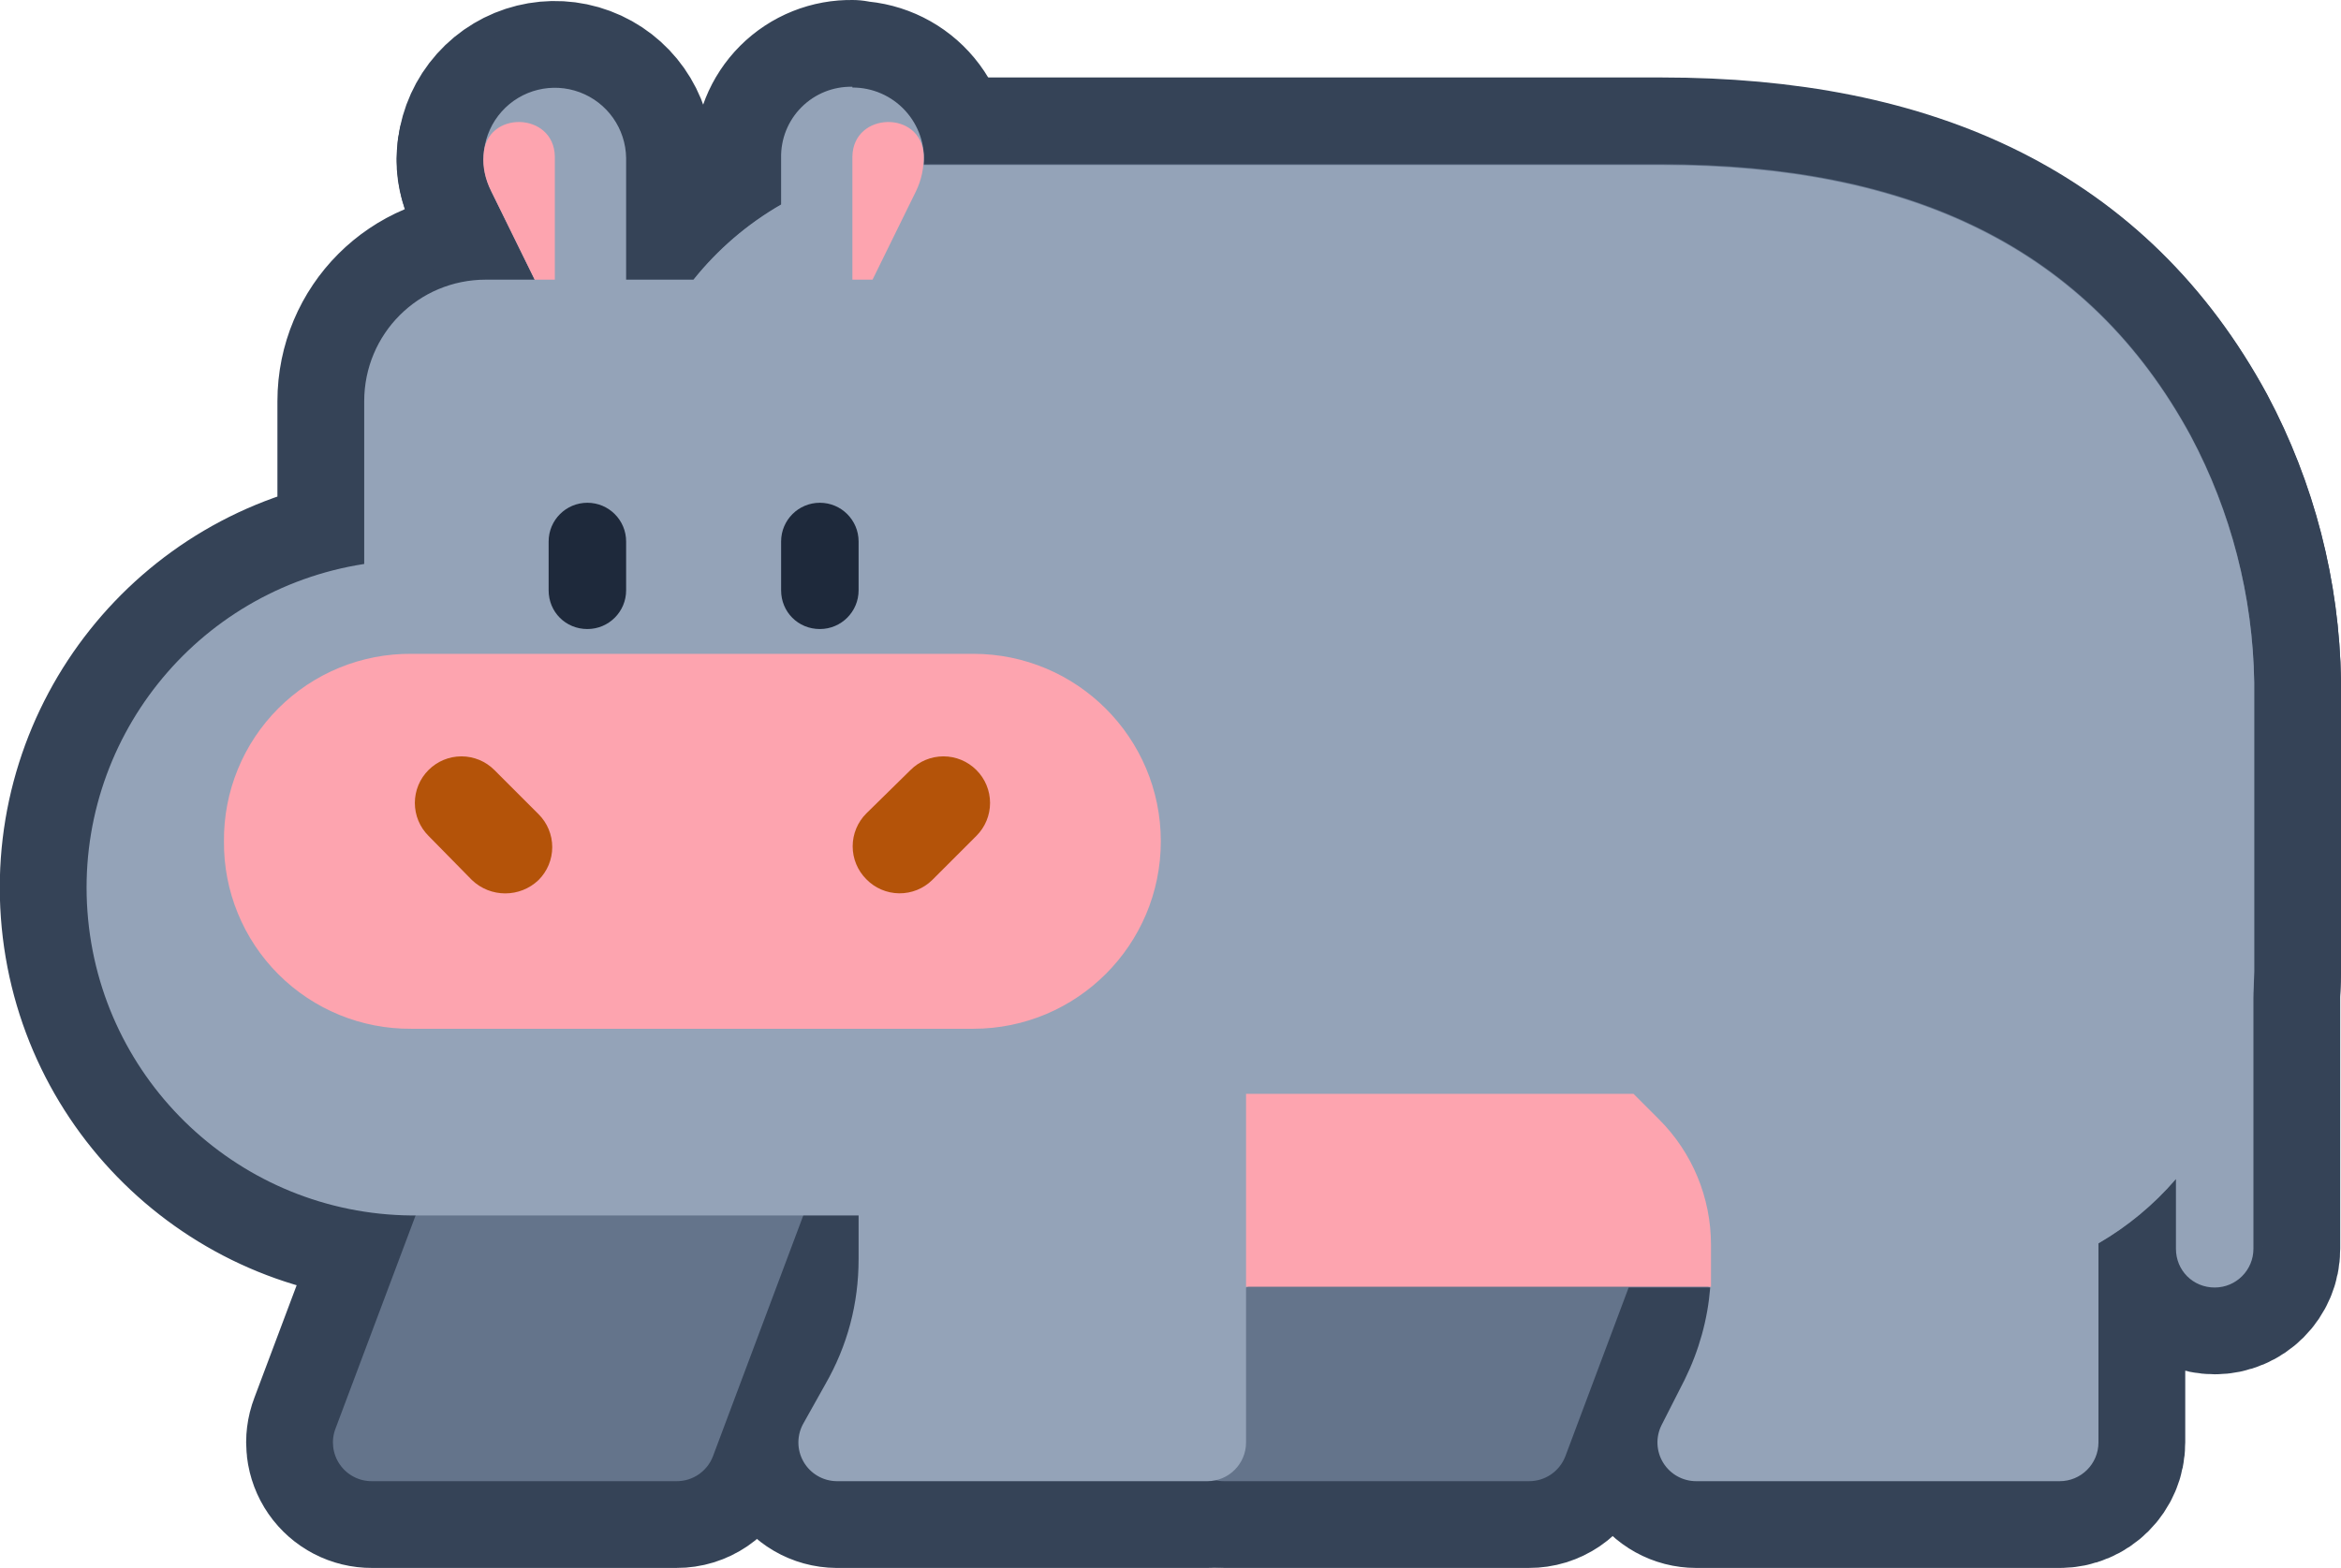
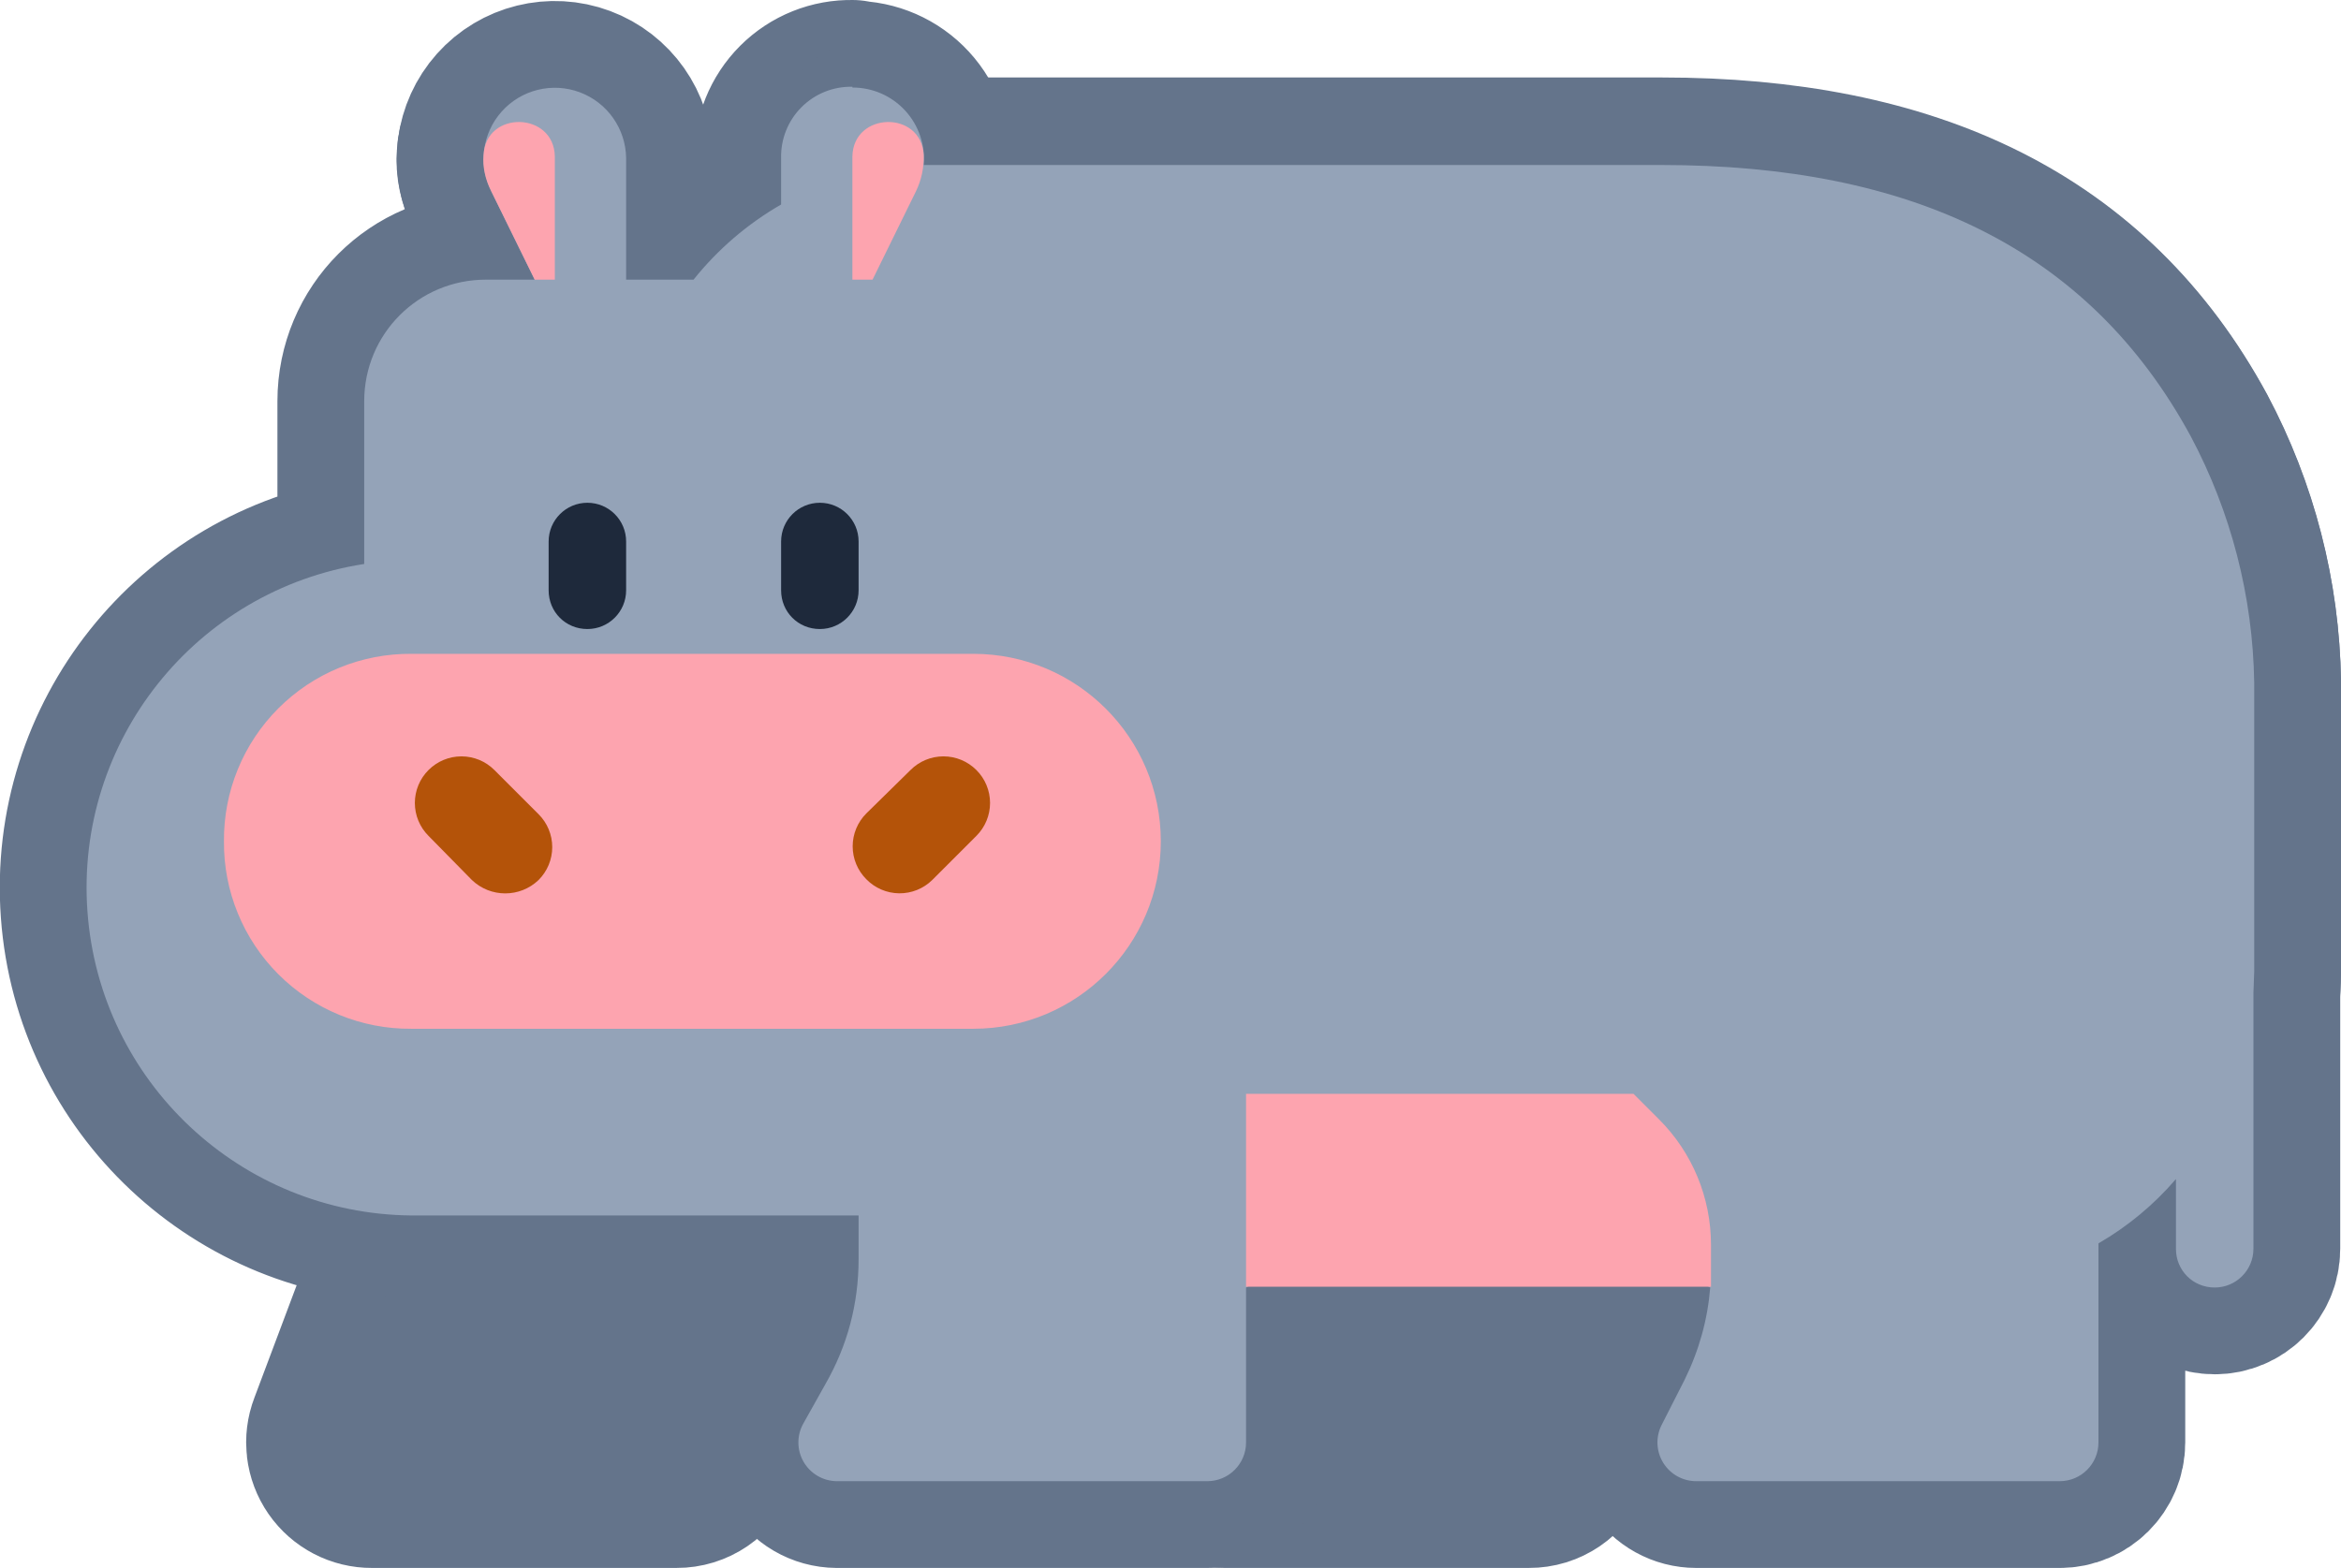
<svg xmlns="http://www.w3.org/2000/svg" width="30.21" height="20.24" fill="none" viewBox="0.92 10.88 30.21 20.24">
-   <g fill="#354357" stroke="#354357" stroke-linecap="round" stroke-linejoin="round" stroke-width="2.24">
+   <g fill="#64748b" stroke="#64748b" stroke-linecap="round" stroke-linejoin="round" stroke-width="2.24">
    <path d="M8 22h5l-2.88 7.68a.5.5 0 0 1-.47.32H5.72a.5.5 0 0 1-.47-.68zm11 0h5l-2.88 7.68a.5.5 0 0 1-.47.32h-3.93a.5.5 0 0 1-.47-.68z" />
    <path d="M29.19 16.5c-1.32-2.43-3.62-3.5-6.83-3.5h-9.39A3.97 3.97 0 0 0 9 16.97v7.6c1.71.36 3.42.89 4.76 2.05q.45.38.8.88h11.36a4.1 4.1 0 0 0 4.09-4.09v-3.73a7 7 0 0 0-.82-3.18" />
    <path d="M11.92 12a.9.9 0 0 0-.92.92v.6a4 4 0 0 0-1.13.97H9v-1.57a.92.92 0 1 0-1.74.43l.56 1.14h-.63c-.87 0-1.57.7-1.57 1.57v2.1a4.23 4.23 0 0 0 .61 8.41H12v.56q0 .87-.43 1.62l-.28.5a.5.5 0 0 0 .43.75h4.78a.5.5 0 0 0 .5-.5v-2l3-1.5 2.99 1.5q-.05.62-.33 1.19l-.3.59a.5.5 0 0 0 .45.72h4.69a.5.5 0 0 0 .5-.5v-2.57q.57-.33 1-.83v.9c0 .28.22.5.5.5a.5.5 0 0 0 .5-.5v-3.3l.01-.28v-3.73a7 7 0 0 0-.82-3.18c-1.32-2.43-3.62-3.5-6.83-3.5h-9.52a.92.92 0 0 0-.92-1" />
    <path d="M8.08 12.9c-.01-.58-.89-.6-.92-.02q-.02.23.1.47l.56 1.14h.26zm14.25 12.43c.43.43.67 1.01.67 1.62v.54h-6V25h5zm-9.49-12.45c-.03-.58-.91-.56-.92.02v1.59h.26l.56-1.14a1 1 0 0 0 .1-.47m-9.03 8.86a2.4 2.4 0 0 0 2.42 2.42h7.25a2.42 2.42 0 1 0 0-4.84H6.23a2.4 2.4 0 0 0-2.42 2.42" />
    <path d="m6.45 21.67.56.57c.24.23.62.23.86 0a.6.6 0 0 0 0-.85l-.57-.57a.6.6 0 0 0-.85 0 .6.6 0 0 0 0 .85m7.07 0-.57.57a.6.6 0 0 1-.85-.01.6.6 0 0 1 0-.85l.57-.56a.6.6 0 0 1 .85 0 .6.6 0 0 1 0 .85M8 18.5c0 .28.22.5.5.5a.5.5 0 0 0 .5-.5v-.63a.5.5 0 0 0-.5-.5.5.5 0 0 0-.5.5zm3 0c0 .28.22.5.5.5a.5.5 0 0 0 .5-.5v-.63a.5.5 0 0 0-.5-.5.5.5 0 0 0-.5.5z" />
  </g>
  <path fill="#64748b" d="M8 22h5l-2.88 7.68a.5.5 0 0 1-.47.32H5.72a.5.5 0 0 1-.47-.68zm11 0h5l-2.88 7.68a.5.5 0 0 1-.47.32h-3.93a.5.5 0 0 1-.47-.68z" />
  <path fill="#64748b" d="M29.19 16.5c-1.32-2.43-3.62-3.5-6.83-3.5h-9.39A3.97 3.97 0 0 0 9 16.97v7.6c1.71.36 3.42.89 4.76 2.05q.45.38.8.88h11.36a4.1 4.1 0 0 0 4.09-4.09v-3.73a7 7 0 0 0-.82-3.18" />
  <path fill="#94a3b8" d="M11.92 12a.9.9 0 0 0-.92.92v.6a4 4 0 0 0-1.13.97H9v-1.57a.92.92 0 1 0-1.74.43l.56 1.14h-.63c-.87 0-1.57.7-1.57 1.57v2.1a4.23 4.23 0 0 0 .61 8.41H12v.56q0 .87-.43 1.62l-.28.5a.5.5 0 0 0 .43.75h4.78a.5.5 0 0 0 .5-.5v-2l3-1.5 2.99 1.5q-.05.62-.33 1.19l-.3.59a.5.5 0 0 0 .45.72h4.69a.5.5 0 0 0 .5-.5v-2.57q.57-.33 1-.83v.9c0 .28.22.5.5.5a.5.5 0 0 0 .5-.5v-3.3l.01-.28v-3.73a7 7 0 0 0-.82-3.18c-1.32-2.43-3.62-3.5-6.83-3.5h-9.52a.92.92 0 0 0-.92-1" />
  <path fill="#fda4af" d="M8.08 12.9c-.01-.58-.89-.6-.92-.02q-.02.23.1.47l.56 1.14h.26zm14.25 12.43c.43.43.67 1.01.67 1.62v.54h-6V25h5zm-9.49-12.45c-.03-.58-.91-.56-.92.02v1.59h.26l.56-1.14a1 1 0 0 0 .1-.47m-9.03 8.86a2.4 2.4 0 0 0 2.42 2.42h7.25a2.42 2.42 0 1 0 0-4.84H6.23a2.4 2.4 0 0 0-2.42 2.42" />
  <path fill="#b45309" d="m6.45 21.67.56.57c.24.23.62.23.86 0a.6.6 0 0 0 0-.85l-.57-.57a.6.6 0 0 0-.85 0 .6.6 0 0 0 0 .85m7.07 0-.57.57a.6.6 0 0 1-.85-.01.6.6 0 0 1 0-.85l.57-.56a.6.6 0 0 1 .85 0 .6.6 0 0 1 0 .85" />
  <path fill="#1e293b" d="M8 18.5c0 .28.22.5.5.5a.5.5 0 0 0 .5-.5v-.63a.5.5 0 0 0-.5-.5.5.5 0 0 0-.5.5zm3 0c0 .28.22.5.5.5a.5.5 0 0 0 .5-.5v-.63a.5.5 0 0 0-.5-.5.5.5 0 0 0-.5.5z" />
</svg>
